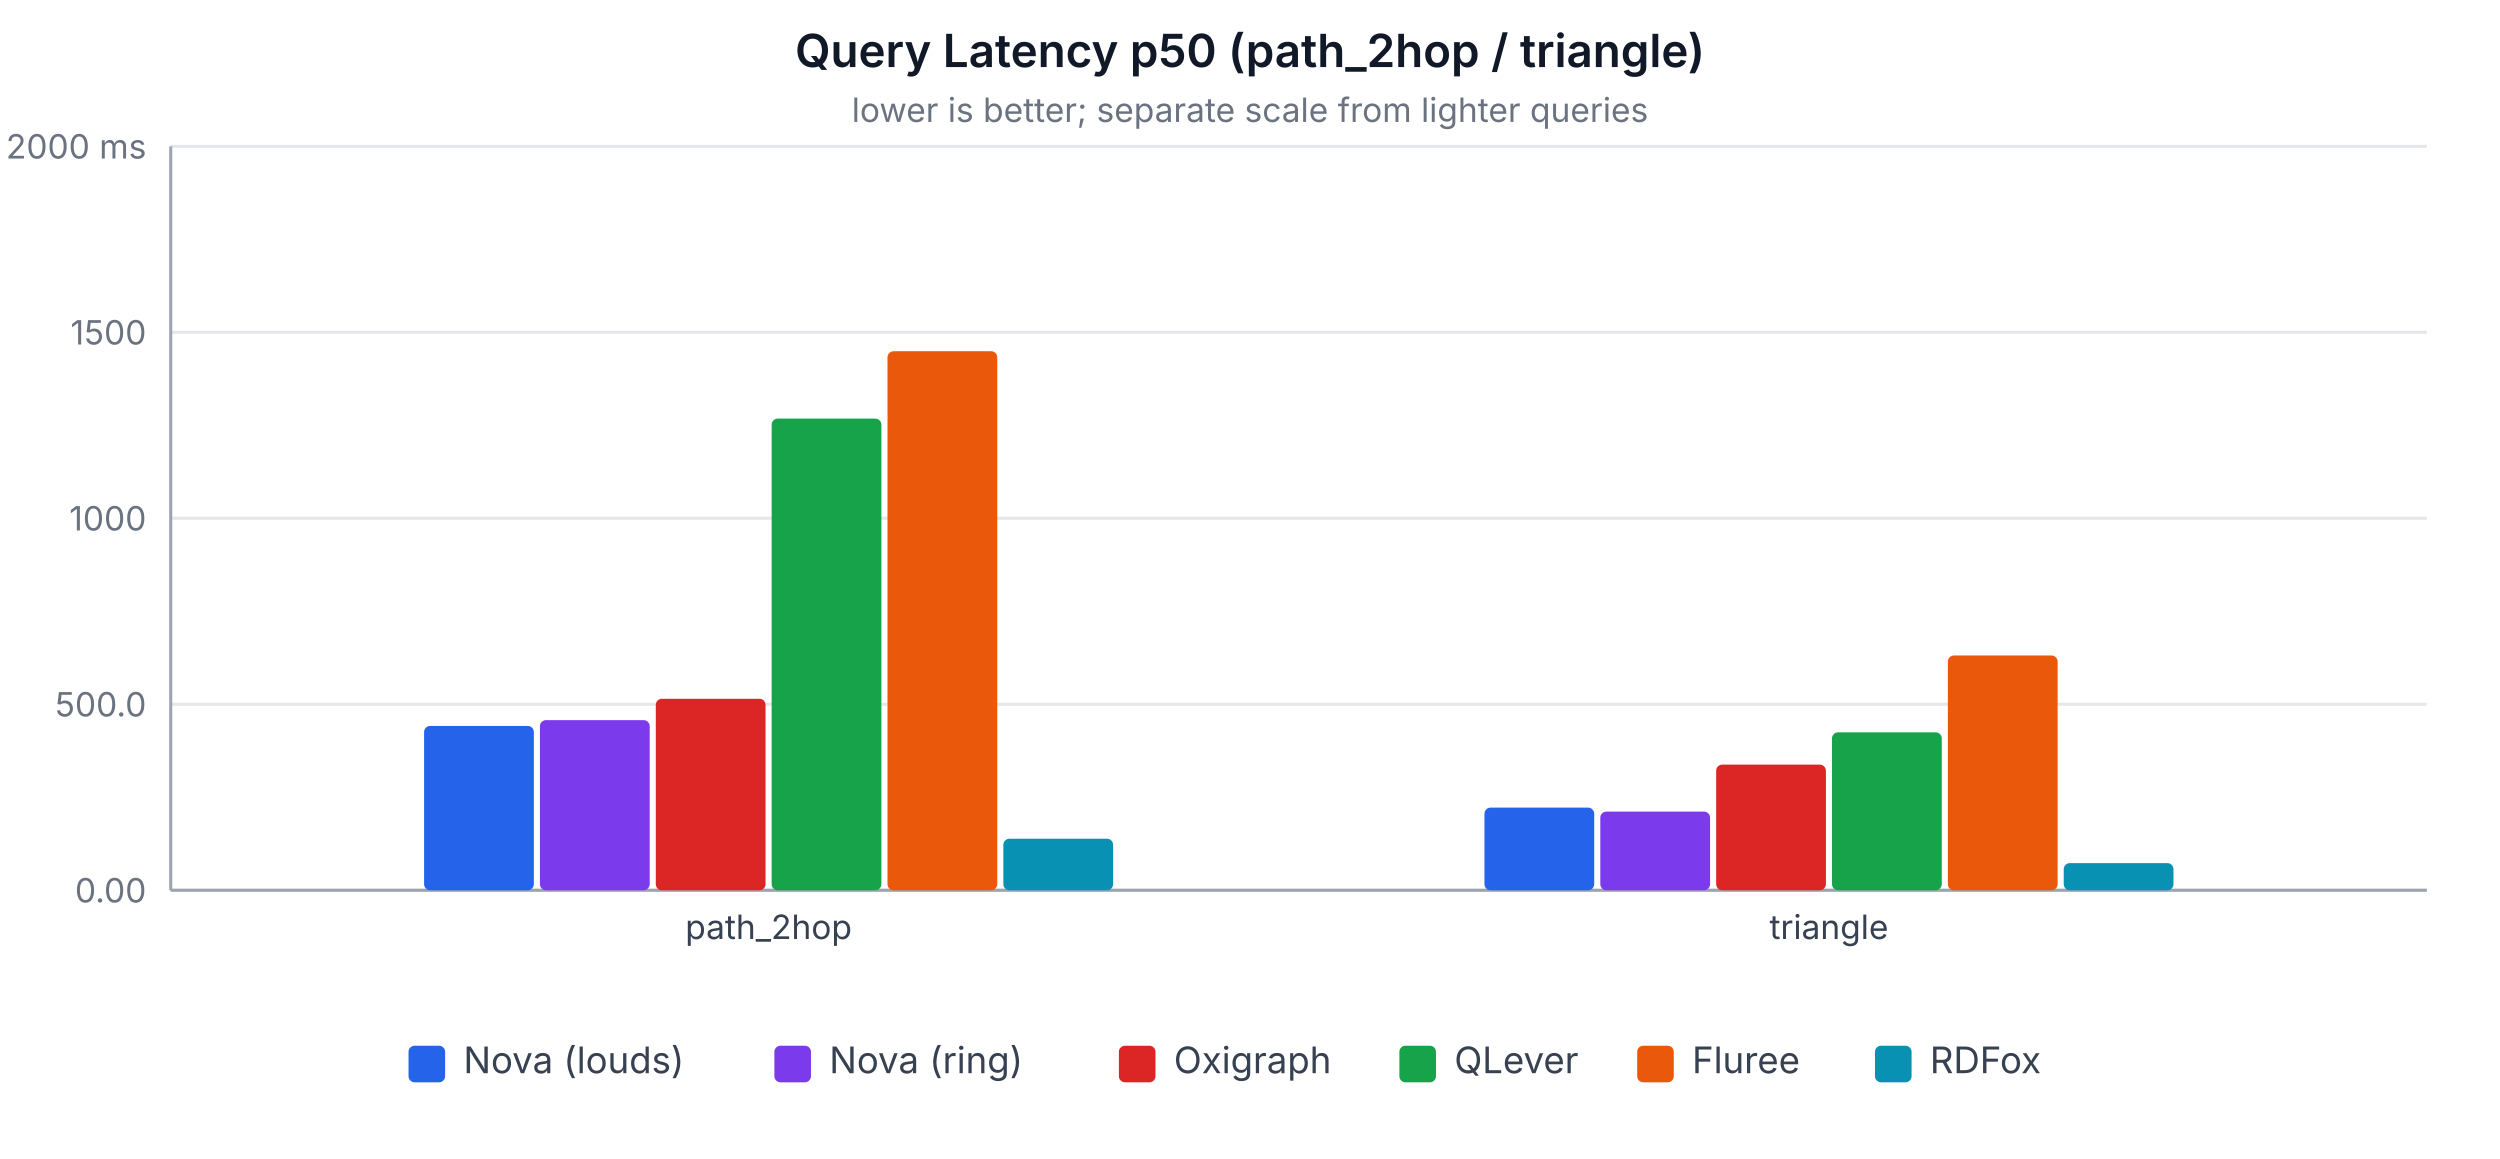
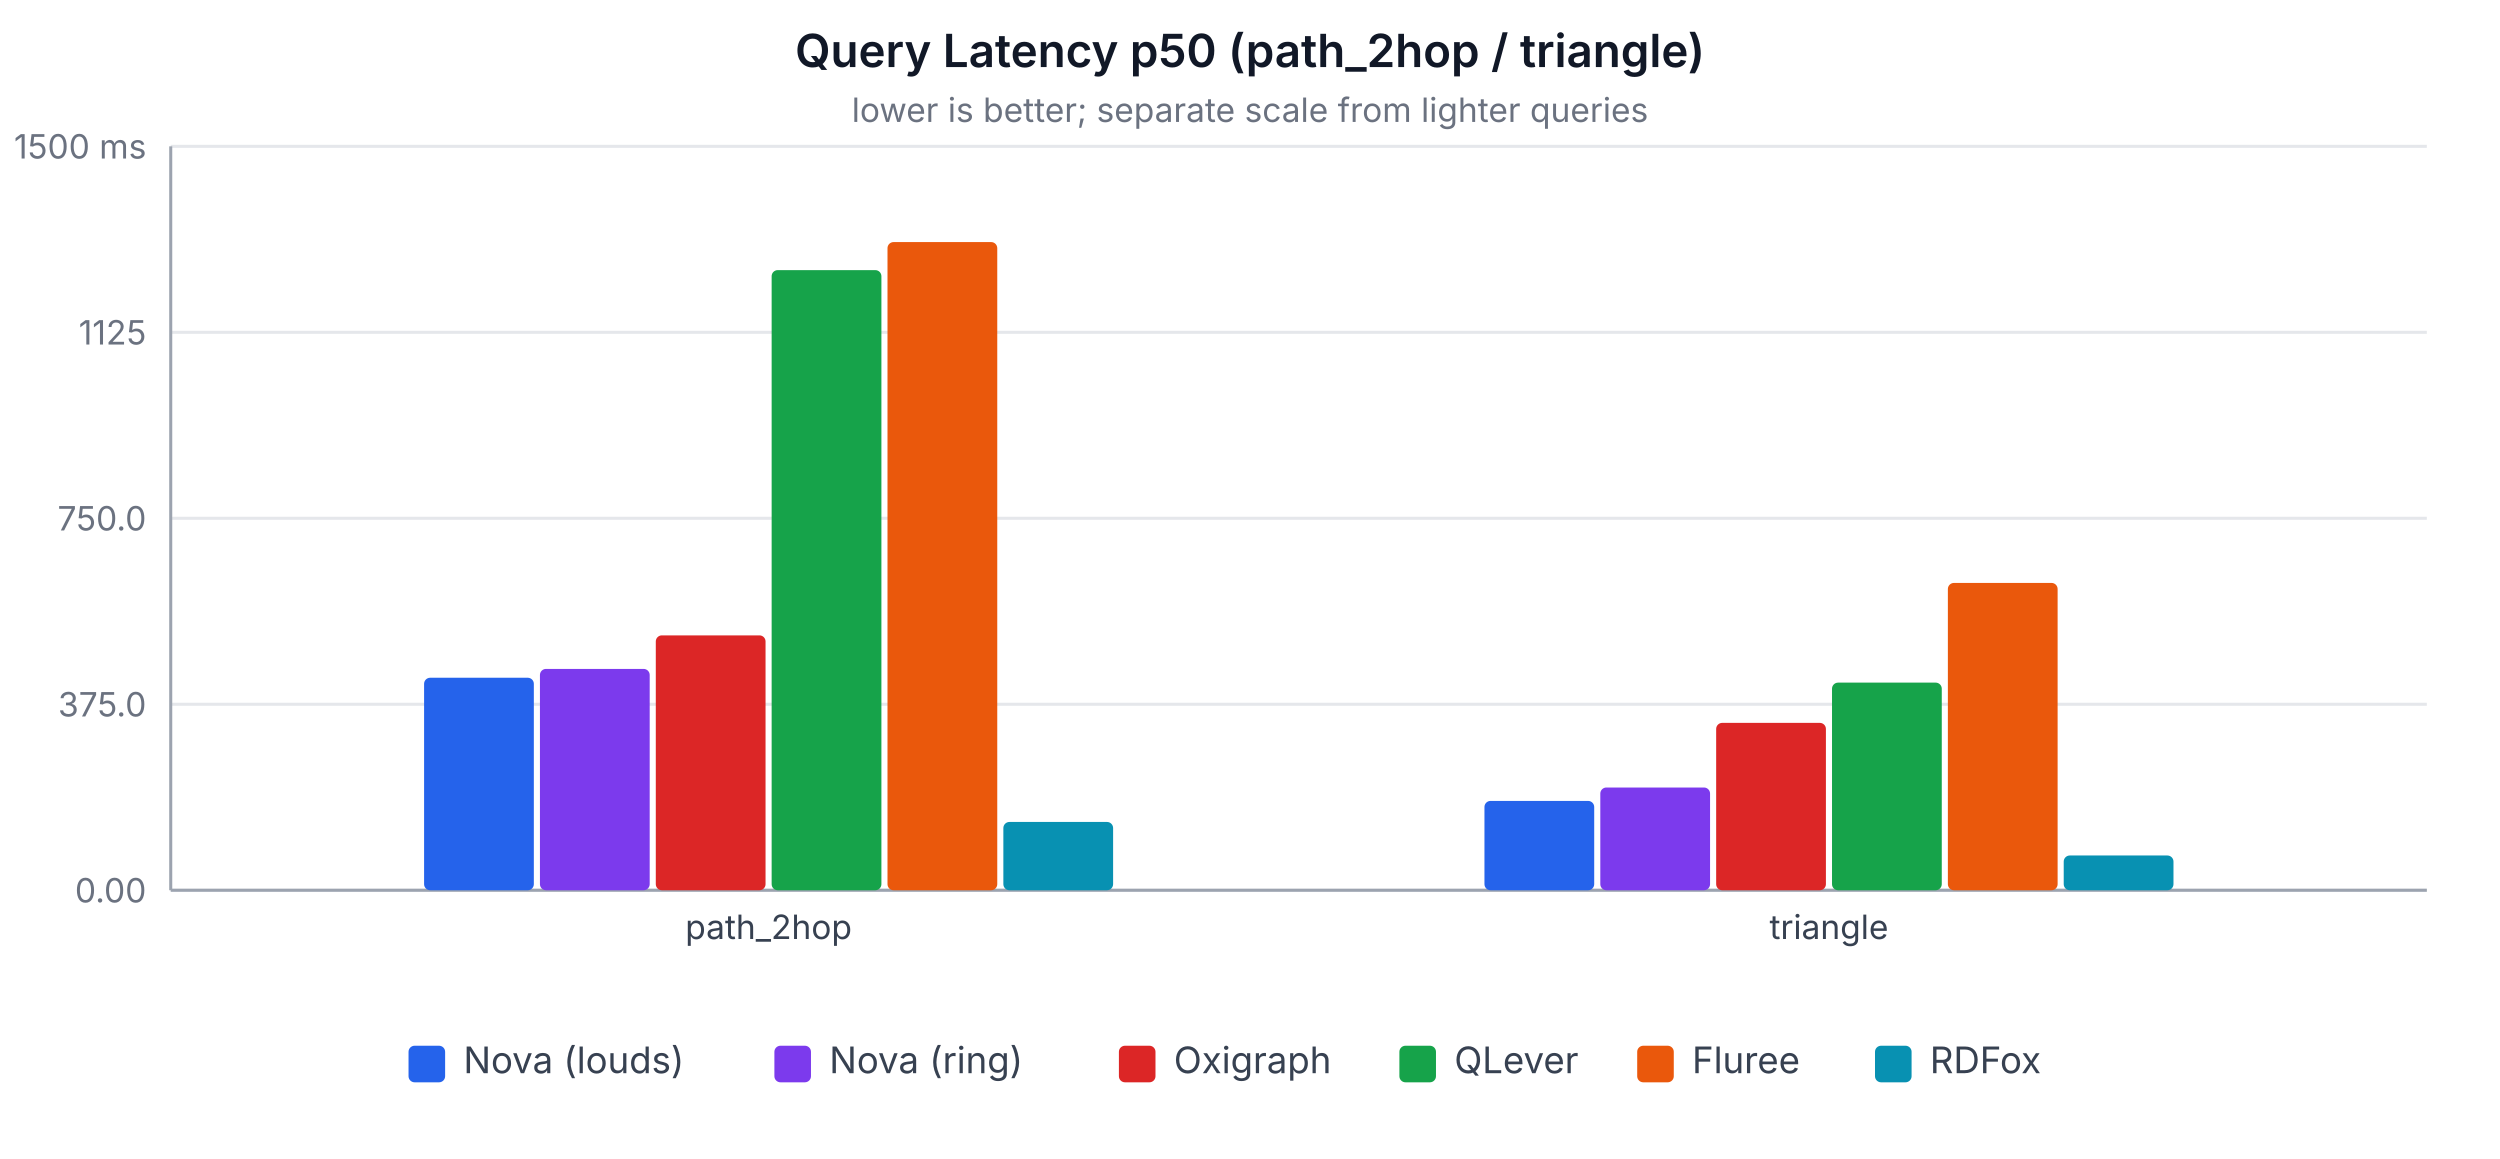
<svg xmlns="http://www.w3.org/2000/svg" width="820" height="380" viewBox="0 0 820 380" role="img" aria-label="Query Latency p50 (path_2hop / triangle)">
  <style>
  .title { fill: #111827; }
  .muted { fill: #6b7280; }
  .label { fill: #374151; }
  .grid  { stroke: #e5e7eb; stroke-width: 1; }
  .axis  { stroke: #9ca3af; stroke-width: 1; }
  @media (prefers-color-scheme: dark) {
    .title { fill: #f3f4f6; }
    .muted { fill: #9ca3af; }
    .label { fill: #d1d5db; }
    .grid  { stroke: #374151; }
    .axis  { stroke: #6b7280; }
  }
</style>
  <text class="title" x="410.0" y="22" text-anchor="middle" font-family="system-ui, -apple-system, sans-serif" font-size="15" font-weight="600">Query Latency p50 (path_2hop / triangle)</text>
  <text class="muted" x="410.0" y="40" text-anchor="middle" font-family="system-ui, -apple-system, sans-serif" font-size="11">lower is better; separate scale from lighter queries</text>
  <line class="grid" x1="56" y1="292.0" x2="796" y2="292.0" />
  <text class="muted" x="48" y="296.0" text-anchor="end" font-family="system-ui, -apple-system, sans-serif" font-size="11">0.00</text>
  <line class="grid" x1="56" y1="231.0" x2="796" y2="231.0" />
-   <text class="muted" x="48" y="235.0" text-anchor="end" font-family="system-ui, -apple-system, sans-serif" font-size="11">500.0</text>
+   <text class="muted" x="48" y="235.0" text-anchor="end" font-family="system-ui, -apple-system, sans-serif" font-size="11">375.0</text>
  <line class="grid" x1="56" y1="170.0" x2="796" y2="170.0" />
-   <text class="muted" x="48" y="174.0" text-anchor="end" font-family="system-ui, -apple-system, sans-serif" font-size="11">1000</text>
+   <text class="muted" x="48" y="174.0" text-anchor="end" font-family="system-ui, -apple-system, sans-serif" font-size="11">750.0</text>
  <line class="grid" x1="56" y1="109.0" x2="796" y2="109.0" />
-   <text class="muted" x="48" y="113.0" text-anchor="end" font-family="system-ui, -apple-system, sans-serif" font-size="11">1500</text>
+   <text class="muted" x="48" y="113.0" text-anchor="end" font-family="system-ui, -apple-system, sans-serif" font-size="11">1125</text>
  <line class="grid" x1="56" y1="48.0" x2="796" y2="48.0" />
-   <text class="muted" x="48" y="52.0" text-anchor="end" font-family="system-ui, -apple-system, sans-serif" font-size="11">2000 ms</text>
+   <text class="muted" x="48" y="52.0" text-anchor="end" font-family="system-ui, -apple-system, sans-serif" font-size="11">1500 ms</text>
  <line class="axis" x1="56" y1="48" x2="56" y2="292" />
  <line class="axis" x1="56" y1="292" x2="796" y2="292" />
-   <rect x="139.1" y="238.1" width="36.0" height="53.9" fill="#2563eb" rx="2" />
-   <rect x="177.1" y="236.2" width="36.0" height="55.8" fill="#7c3aed" rx="2" />
-   <rect x="215.1" y="229.2" width="36.0" height="62.8" fill="#dc2626" rx="2" />
-   <rect x="253.1" y="137.3" width="36.0" height="154.7" fill="#16a34a" rx="2" />
-   <rect x="291.1" y="115.2" width="36.0" height="176.8" fill="#ea580c" rx="2" />
-   <rect x="329.1" y="275.1" width="36.0" height="16.9" fill="#0891b2" rx="2" />
+   <rect x="139.1" y="222.3" width="36.0" height="69.7" fill="#2563eb" rx="2" />
+   <rect x="177.1" y="219.4" width="36.0" height="72.6" fill="#7c3aed" rx="2" />
+   <rect x="215.1" y="208.4" width="36.0" height="83.6" fill="#dc2626" rx="2" />
+   <rect x="253.1" y="88.6" width="36.0" height="203.4" fill="#16a34a" rx="2" />
+   <rect x="291.1" y="79.4" width="36.0" height="212.6" fill="#ea580c" rx="2" />
+   <rect x="329.1" y="269.6" width="36.0" height="22.4" fill="#0891b2" rx="2" />
  <text class="label" x="252.1" y="308" text-anchor="middle" font-family="system-ui, -apple-system, sans-serif" font-size="11">path_2hop</text>
-   <rect x="486.9" y="264.9" width="36.0" height="27.1" fill="#2563eb" rx="2" />
-   <rect x="524.9" y="266.2" width="36.0" height="25.8" fill="#7c3aed" rx="2" />
-   <rect x="562.9" y="250.8" width="36.0" height="41.2" fill="#dc2626" rx="2" />
-   <rect x="600.9" y="240.2" width="36.0" height="51.8" fill="#16a34a" rx="2" />
-   <rect x="638.9" y="215.0" width="36.0" height="77.0" fill="#ea580c" rx="2" />
-   <rect x="676.9" y="283.1" width="36.0" height="8.9" fill="#0891b2" rx="2" />
+   <rect x="486.9" y="262.7" width="36.0" height="29.3" fill="#2563eb" rx="2" />
+   <rect x="524.9" y="258.3" width="36.0" height="33.7" fill="#7c3aed" rx="2" />
+   <rect x="562.9" y="237.1" width="36.0" height="54.9" fill="#dc2626" rx="2" />
+   <rect x="600.9" y="223.9" width="36.0" height="68.1" fill="#16a34a" rx="2" />
+   <rect x="638.9" y="191.2" width="36.0" height="100.8" fill="#ea580c" rx="2" />
+   <rect x="676.9" y="280.6" width="36.0" height="11.4" fill="#0891b2" rx="2" />
  <text class="label" x="599.9" y="308" text-anchor="middle" font-family="system-ui, -apple-system, sans-serif" font-size="11">triangle</text>
  <rect x="134.0" y="343" width="12" height="12" fill="#2563eb" rx="2" />
  <text class="label" x="152.0" y="352" font-family="system-ui, -apple-system, sans-serif" font-size="12">Nova (louds)</text>
  <rect x="254.0" y="343" width="12" height="12" fill="#7c3aed" rx="2" />
  <text class="label" x="272.0" y="352" font-family="system-ui, -apple-system, sans-serif" font-size="12">Nova (ring)</text>
  <rect x="367.0" y="343" width="12" height="12" fill="#dc2626" rx="2" />
  <text class="label" x="385.0" y="352" font-family="system-ui, -apple-system, sans-serif" font-size="12">Oxigraph</text>
  <rect x="459.0" y="343" width="12" height="12" fill="#16a34a" rx="2" />
  <text class="label" x="477.0" y="352" font-family="system-ui, -apple-system, sans-serif" font-size="12">QLever</text>
  <rect x="537.0" y="343" width="12" height="12" fill="#ea580c" rx="2" />
  <text class="label" x="555.0" y="352" font-family="system-ui, -apple-system, sans-serif" font-size="12">Fluree</text>
  <rect x="615.0" y="343" width="12" height="12" fill="#0891b2" rx="2" />
  <text class="label" x="633.0" y="352" font-family="system-ui, -apple-system, sans-serif" font-size="12">RDFox</text>
</svg>
